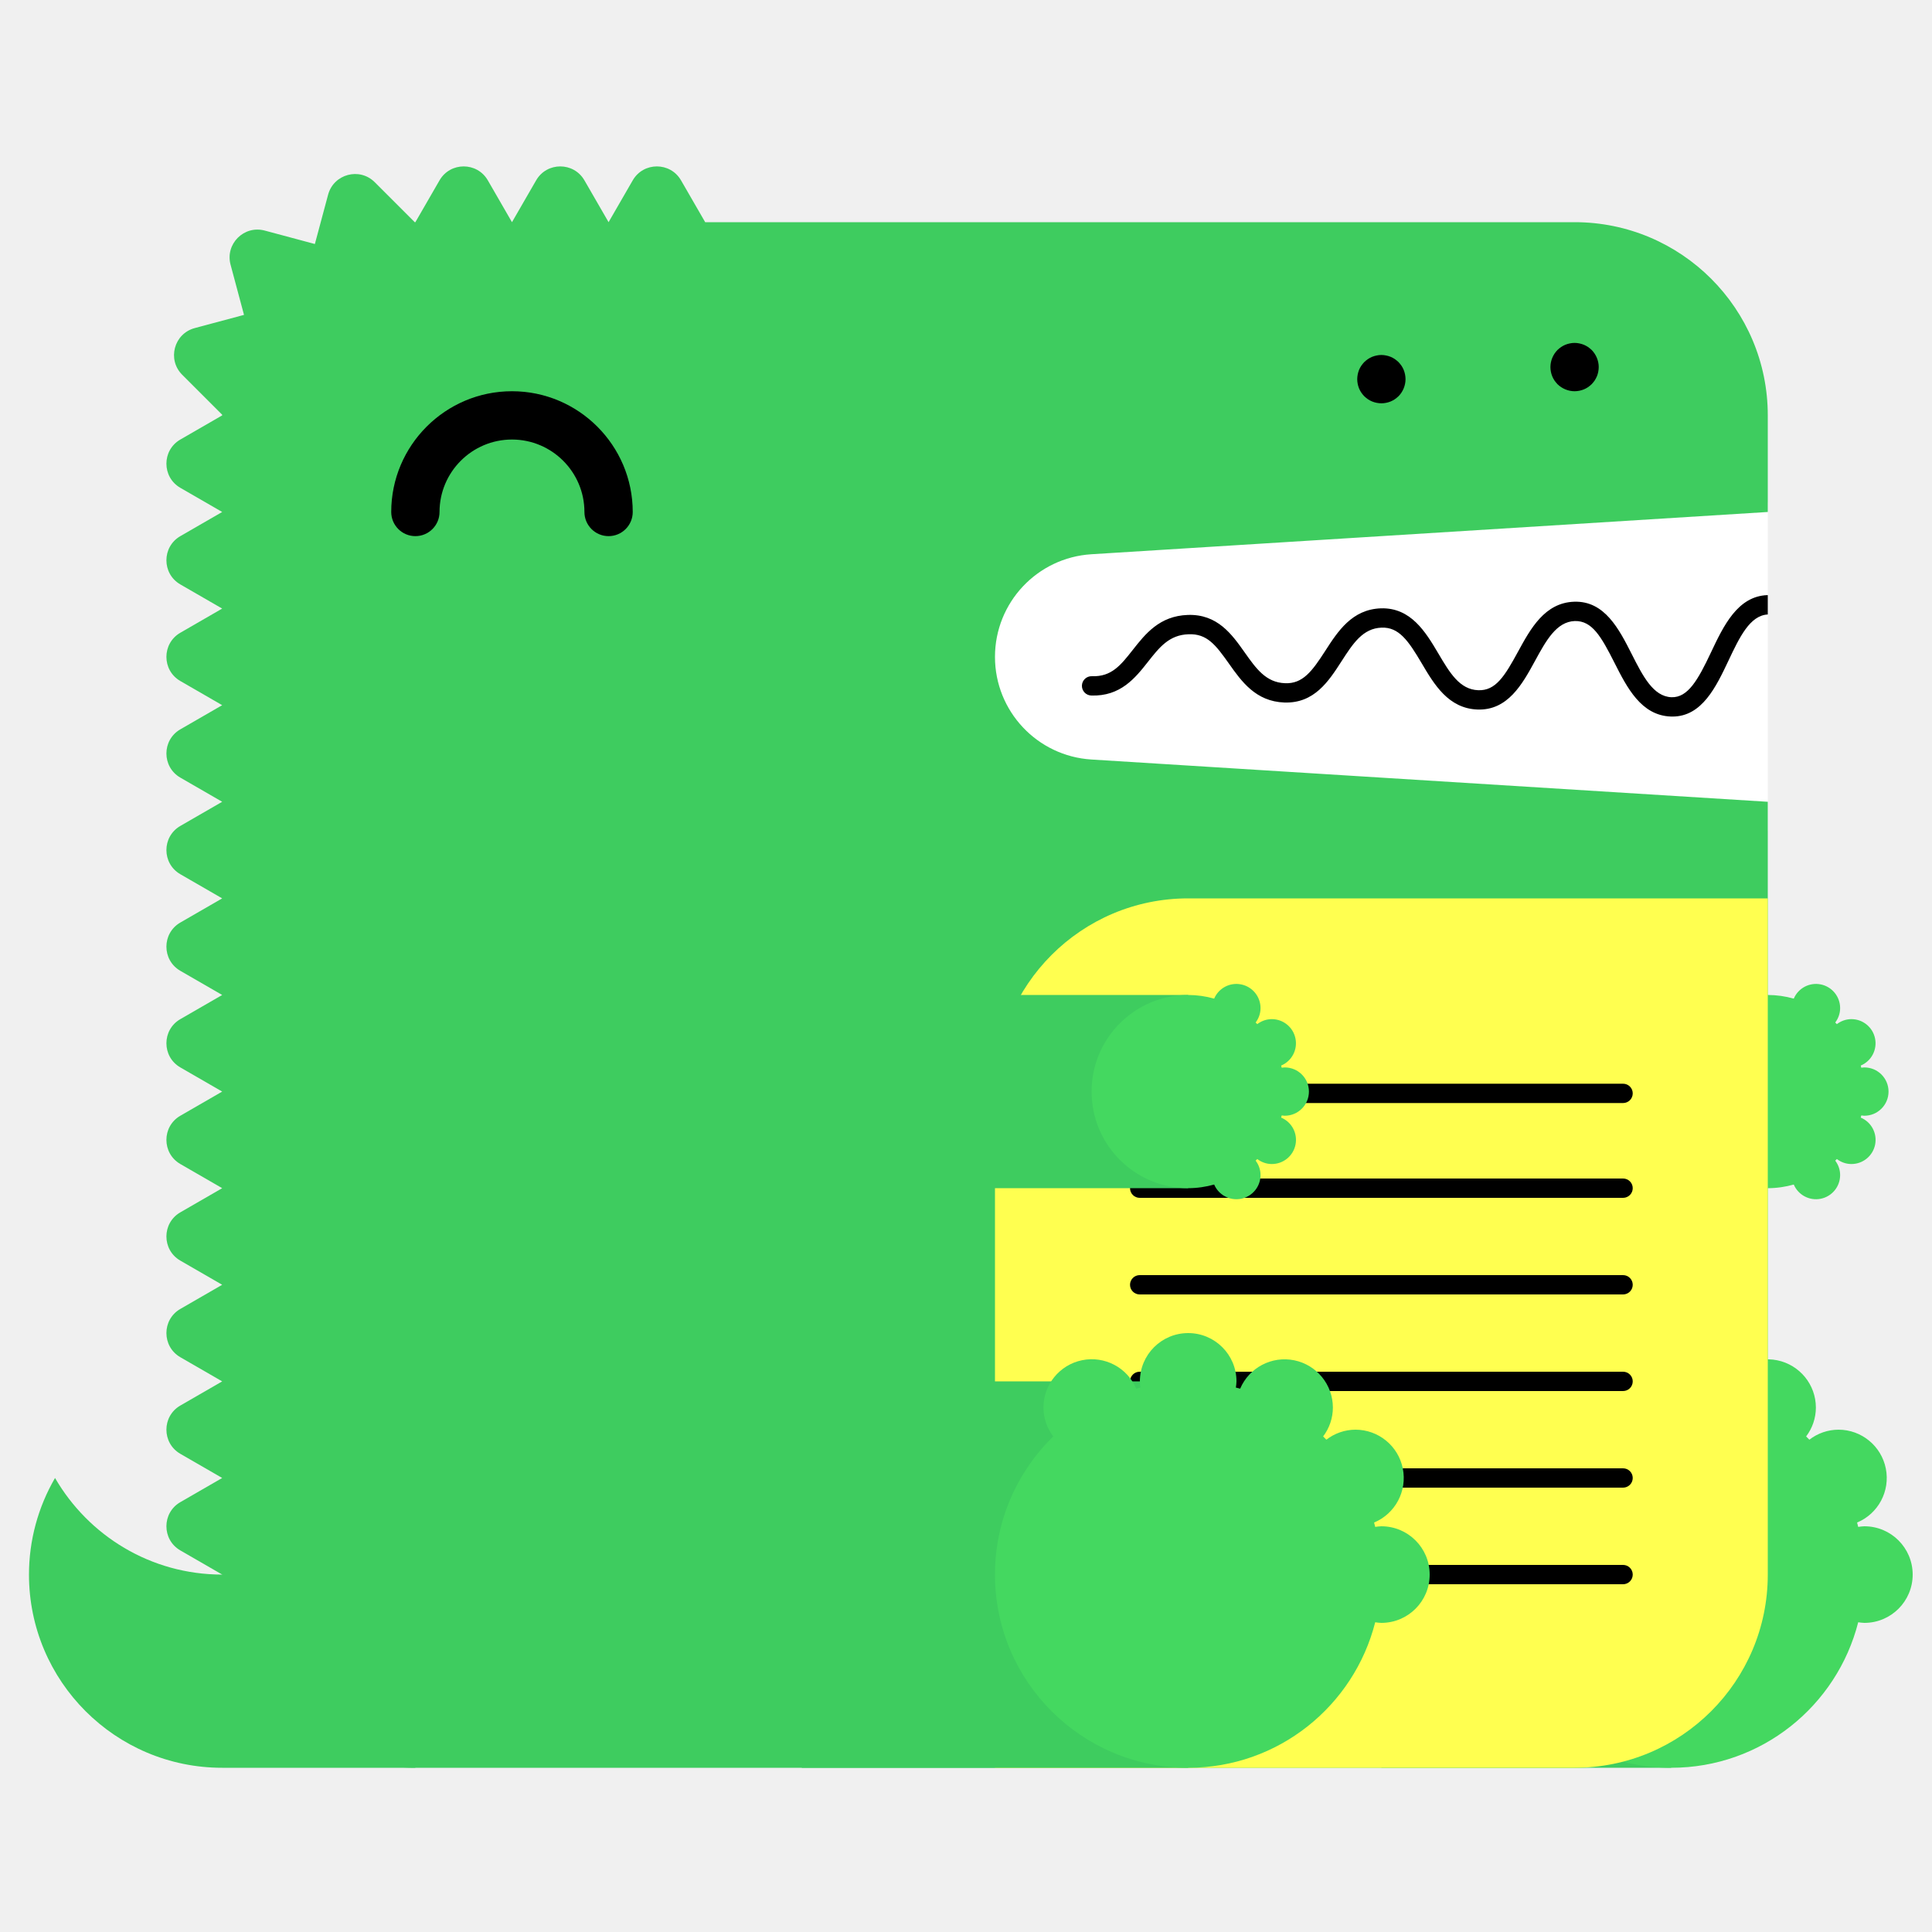
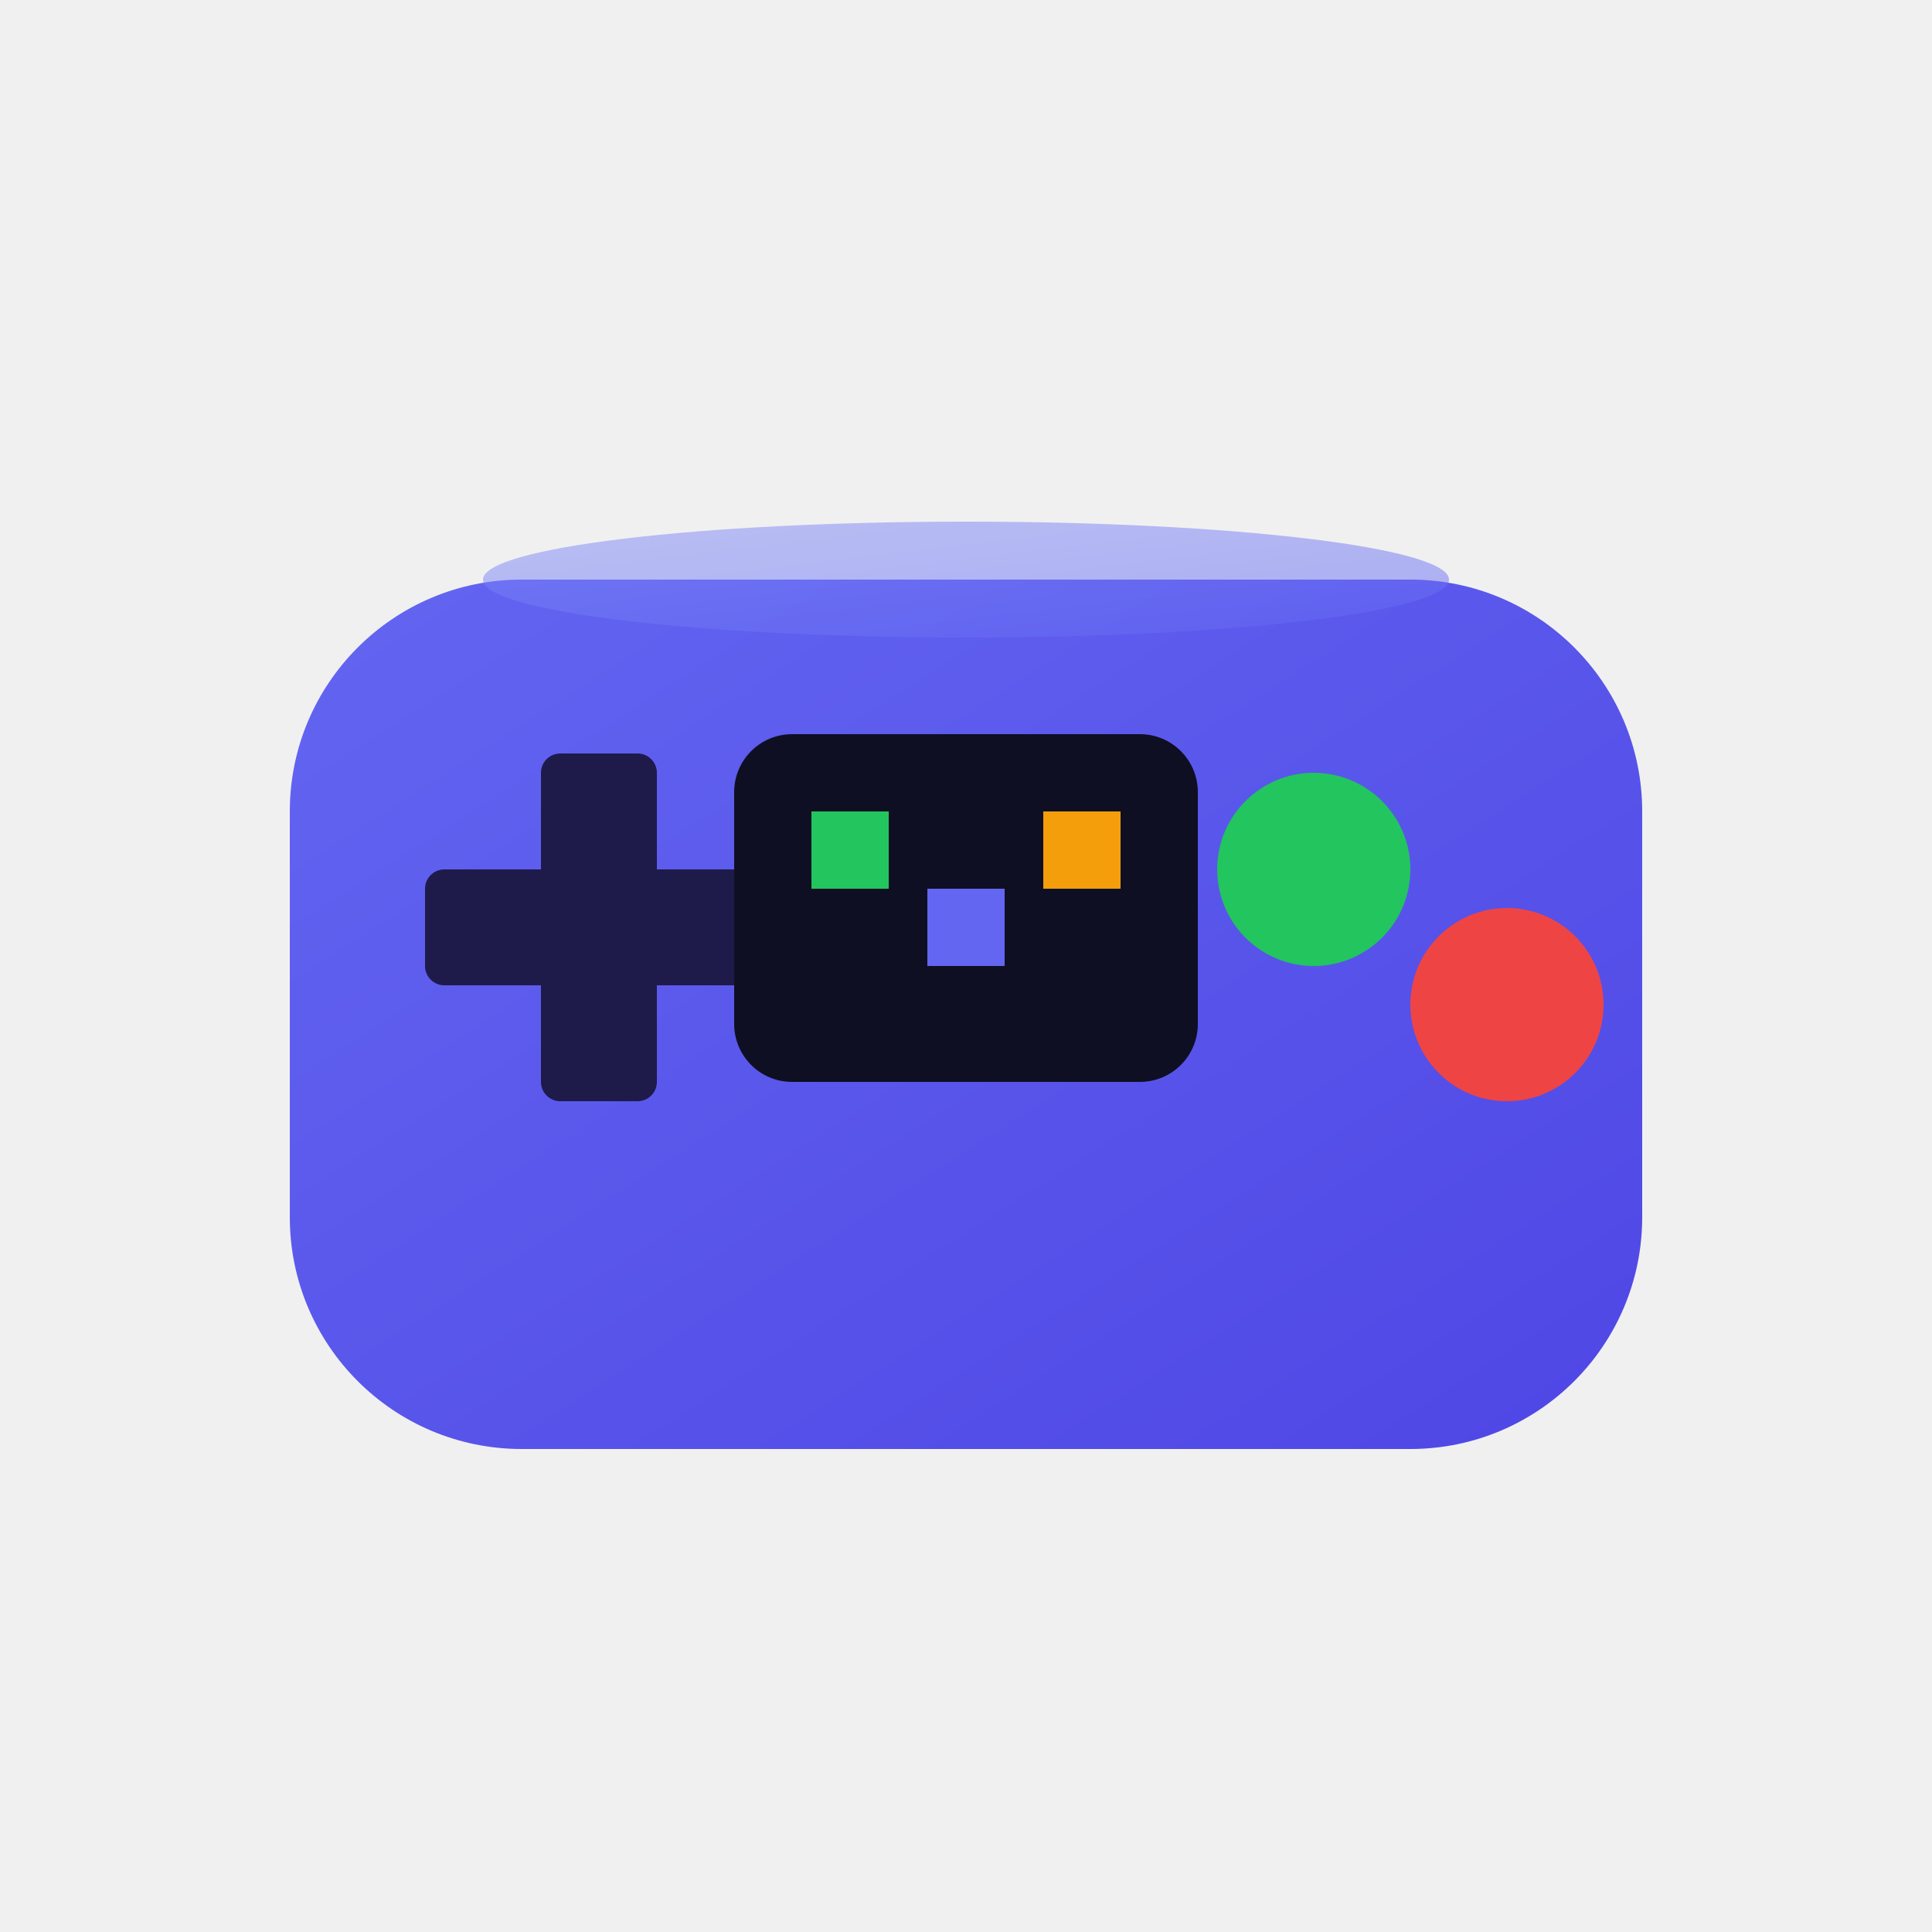
- <svg xmlns="http://www.w3.org/2000/svg" width="200" height="200" viewBox="0 0 200 200">
-   <g fill="none" fill-rule="evenodd">
-     <path fill="#FFF" d="M99 52h84v34H99z" />
-     <path d="M23 163c-7.398 0-13.843-4.027-17.303-10A19.886 19.886 0 0 0 3 163c0 11.046 8.954 20 20 20h20v-20H23z" fill="#3ECC5F" />
-     <path d="M112.98 57.376L183 53V43c0-11.046-8.954-20-20-20H73l-2.5-4.33c-1.112-1.925-3.889-1.925-5 0L63 23l-2.5-4.33c-1.111-1.925-3.889-1.925-5 0L53 23l-2.5-4.33c-1.111-1.925-3.889-1.925-5 0L43 23c-.022 0-.042.003-.065.003l-4.142-4.141c-1.57-1.571-4.252-.853-4.828 1.294l-1.369 5.104-5.192-1.392c-2.148-.575-4.111 1.389-3.535 3.536l1.39 5.193-5.102 1.367c-2.148.576-2.867 3.259-1.296 4.83l4.142 4.142c0 .021-.003.042-.003.064l-4.33 2.5c-1.925 1.111-1.925 3.889 0 5L23 53l-4.33 2.5c-1.925 1.111-1.925 3.889 0 5L23 63l-4.33 2.5c-1.925 1.111-1.925 3.889 0 5L23 73l-4.33 2.5c-1.925 1.111-1.925 3.889 0 5L23 83l-4.33 2.5c-1.925 1.111-1.925 3.889 0 5L23 93l-4.33 2.5c-1.925 1.111-1.925 3.889 0 5L23 103l-4.33 2.5c-1.925 1.111-1.925 3.889 0 5L23 113l-4.33 2.5c-1.925 1.111-1.925 3.889 0 5L23 123l-4.33 2.5c-1.925 1.111-1.925 3.889 0 5L23 133l-4.33 2.5c-1.925 1.111-1.925 3.889 0 5L23 143l-4.33 2.5c-1.925 1.111-1.925 3.889 0 5L23 153l-4.33 2.5c-1.925 1.111-1.925 3.889 0 5L23 163c0 11.046 8.954 20 20 20h120c11.046 0 20-8.954 20-20V83l-70.02-4.376A10.645 10.645 0 0 1 103 68c0-5.621 4.37-10.273 9.98-10.624" fill="#3ECC5F" />
-     <path fill="#3ECC5F" d="M143 183h30v-40h-30z" />
-     <path d="M193 158c-.219 0-.428.037-.639.064-.038-.15-.074-.301-.116-.451A5 5 0 0 0 190.32 148a4.96 4.96 0 0 0-3.016 1.036 26.531 26.531 0 0 0-.335-.336 4.955 4.955 0 0 0 1.011-2.987 5 5 0 0 0-9.599-1.959c-.148-.042-.297-.077-.445-.115.027-.211.064-.42.064-.639a5 5 0 0 0-5-5 5 5 0 0 0-5 5c0 .219.037.428.064.639-.148.038-.297.073-.445.115a4.998 4.998 0 0 0-9.599 1.959c0 1.125.384 2.151 1.011 2.987-3.717 3.632-6.031 8.693-6.031 14.3 0 11.046 8.954 20 20 20 9.339 0 17.16-6.41 19.361-15.064.211.027.42.064.639.064a5 5 0 0 0 5-5 5 5 0 0 0-5-5" fill="#44D860" />
-     <path fill="#3ECC5F" d="M153 123h30v-20h-30z" />
-     <path d="M193 115.5a2.5 2.5 0 1 0 0-5c-.109 0-.214.019-.319.032-.02-.075-.037-.15-.058-.225a2.501 2.501 0 0 0-.963-4.807c-.569 0-1.088.197-1.508.518a6.653 6.653 0 0 0-.168-.168c.314-.417.506-.931.506-1.494a2.5 2.5 0 0 0-4.8-.979A9.987 9.987 0 0 0 183 103c-5.522 0-10 4.478-10 10s4.478 10 10 10c.934 0 1.833-.138 2.69-.377a2.5 2.5 0 0 0 4.8-.979c0-.563-.192-1.077-.506-1.494.057-.055.113-.111.168-.168.42.321.939.518 1.508.518a2.5 2.5 0 0 0 .963-4.807c.021-.074.038-.15.058-.225.105.013.21.032.319.032" fill="#44D860" />
-     <path d="M63 55.5a2.5 2.5 0 0 1-2.5-2.5c0-4.136-3.364-7.5-7.5-7.5s-7.5 3.364-7.5 7.5a2.5 2.5 0 1 1-5 0c0-6.893 5.607-12.5 12.5-12.5S65.5 46.107 65.5 53a2.5 2.5 0 0 1-2.5 2.5" fill="#000" />
-     <path d="M103 183h60c11.046 0 20-8.954 20-20V93h-60c-11.046 0-20 8.954-20 20v70z" fill="#FFFF50" />
-     <path d="M168.02 124h-50.04a1 1 0 1 1 0-2h50.04a1 1 0 1 1 0 2m0 20h-50.04a1 1 0 1 1 0-2h50.04a1 1 0 1 1 0 2m0 20h-50.04a1 1 0 1 1 0-2h50.04a1 1 0 1 1 0 2m0-49.814h-50.04a1 1 0 1 1 0-2h50.04a1 1 0 1 1 0 2m0 19.814h-50.04a1 1 0 1 1 0-2h50.04a1 1 0 1 1 0 2m0 20h-50.04a1 1 0 1 1 0-2h50.04a1 1 0 1 1 0 2M183 61.611c-.012 0-.022-.006-.034-.005-3.09.105-4.552 3.196-5.842 5.923-1.346 2.85-2.387 4.703-4.093 4.647-1.889-.068-2.969-2.202-4.113-4.46-1.314-2.594-2.814-5.536-5.963-5.426-3.046.104-4.513 2.794-5.807 5.167-1.377 2.528-2.314 4.065-4.121 3.994-1.927-.07-2.951-1.805-4.136-3.813-1.321-2.236-2.848-4.75-5.936-4.664-2.994.103-4.465 2.385-5.763 4.4-1.373 2.13-2.335 3.428-4.165 3.351-1.973-.07-2.992-1.51-4.171-3.177-1.324-1.873-2.816-3.993-5.895-3.89-2.928.1-4.399 1.97-5.696 3.618-1.232 1.564-2.194 2.802-4.229 2.724a1 1 0 0 0-.072 2c3.017.101 4.545-1.8 5.872-3.487 1.177-1.496 2.193-2.787 4.193-2.855 1.926-.082 2.829 1.115 4.195 3.045 1.297 1.834 2.769 3.914 5.731 4.021 3.103.104 4.596-2.215 5.918-4.267 1.182-1.834 2.202-3.417 4.15-3.484 1.793-.067 2.769 1.35 4.145 3.681 1.297 2.197 2.766 4.686 5.787 4.796 3.125.108 4.634-2.62 5.949-5.035 1.139-2.088 2.214-4.06 4.119-4.126 1.793-.042 2.728 1.595 4.111 4.33 1.292 2.553 2.757 5.445 5.825 5.556l.169.003c3.064 0 4.518-3.075 5.805-5.794 1.139-2.41 2.217-4.68 4.067-4.773v-2z" fill="#000" />
-     <path fill="#3ECC5F" d="M83 183h40v-40H83z" />
-     <path d="M143 158c-.219 0-.428.037-.639.064-.038-.15-.074-.301-.116-.451A5 5 0 0 0 140.32 148a4.96 4.96 0 0 0-3.016 1.036 26.531 26.531 0 0 0-.335-.336 4.955 4.955 0 0 0 1.011-2.987 5 5 0 0 0-9.599-1.959c-.148-.042-.297-.077-.445-.115.027-.211.064-.42.064-.639a5 5 0 0 0-5-5 5 5 0 0 0-5 5c0 .219.037.428.064.639-.148.038-.297.073-.445.115a4.998 4.998 0 0 0-9.599 1.959c0 1.125.384 2.151 1.011 2.987-3.717 3.632-6.031 8.693-6.031 14.3 0 11.046 8.954 20 20 20 9.339 0 17.16-6.41 19.361-15.064.211.027.42.064.639.064a5 5 0 0 0 5-5 5 5 0 0 0-5-5" fill="#44D860" />
-     <path fill="#3ECC5F" d="M83 123h40v-20H83z" />
-     <path d="M133 115.5a2.5 2.5 0 1 0 0-5c-.109 0-.214.019-.319.032-.02-.075-.037-.15-.058-.225a2.501 2.501 0 0 0-.963-4.807c-.569 0-1.088.197-1.508.518a6.653 6.653 0 0 0-.168-.168c.314-.417.506-.931.506-1.494a2.5 2.5 0 0 0-4.8-.979A9.987 9.987 0 0 0 123 103c-5.522 0-10 4.478-10 10s4.478 10 10 10c.934 0 1.833-.138 2.69-.377a2.5 2.5 0 0 0 4.8-.979c0-.563-.192-1.077-.506-1.494.057-.055.113-.111.168-.168.42.321.939.518 1.508.518a2.5 2.5 0 0 0 .963-4.807c.021-.074.038-.15.058-.225.105.013.21.032.319.032" fill="#44D860" />
-     <path d="M143 41.75c-.16 0-.33-.02-.49-.05a2.52 2.52 0 0 1-.47-.14c-.15-.06-.29-.14-.431-.23-.13-.09-.259-.2-.38-.31-.109-.12-.219-.24-.309-.38s-.17-.28-.231-.43a2.619 2.619 0 0 1-.189-.96c0-.16.02-.33.05-.49.03-.16.08-.31.139-.47.061-.15.141-.29.231-.43.09-.13.2-.26.309-.38.121-.11.25-.22.38-.31.141-.09.281-.17.431-.23.149-.06.31-.11.47-.14.32-.07.65-.07.98 0 .159.03.32.08.47.14.149.06.29.14.43.23.13.09.259.2.38.31.11.12.22.25.31.38.09.14.17.28.23.43.06.16.11.31.14.47.029.16.05.33.05.49 0 .66-.271 1.31-.73 1.77-.121.11-.25.22-.38.31-.14.09-.281.17-.43.23a2.565 2.565 0 0 1-.96.19m20-1.25c-.66 0-1.3-.27-1.771-.73a3.802 3.802 0 0 1-.309-.38c-.09-.14-.17-.28-.231-.43a2.619 2.619 0 0 1-.189-.96c0-.66.27-1.3.729-1.77.121-.11.25-.22.38-.31.141-.09.281-.17.431-.23.149-.06.31-.11.47-.14.32-.07.66-.07.98 0 .159.03.32.08.47.14.149.06.29.14.43.23.13.09.259.2.38.31.459.47.73 1.11.73 1.77 0 .16-.021.33-.05.49-.03.16-.08.32-.14.47-.07.15-.14.29-.23.43-.09.13-.2.26-.31.38-.121.11-.25.22-.38.31-.14.09-.281.17-.43.23a2.565 2.565 0 0 1-.96.19" fill="#000" />
-   </g>
+ <svg xmlns="http://www.w3.org/2000/svg" viewBox="0 0 100 100" width="100" height="100">
+   <defs>
+     <linearGradient id="grad" x1="0%" y1="0%" x2="100%" y2="100%">
+       <stop offset="0%" style="stop-color:#6366f1" />
+       <stop offset="100%" style="stop-color:#4f46e5" />
+     </linearGradient>
+     <linearGradient id="glow" x1="0%" y1="0%" x2="100%" y2="100%">
+       <stop offset="0%" style="stop-color:#818cf8" />
+       <stop offset="100%" style="stop-color:#6366f1" />
+     </linearGradient>
+   </defs>
+   <rect x="15" y="30" width="70" height="45" rx="12" fill="url(#grad)" />
+   <rect x="22" y="45" width="18" height="6" rx="1" fill="#1e1b4b" />
+   <rect x="28" y="39" width="6" height="18" rx="1" fill="#1e1b4b" />
+   <circle cx="68" cy="45" r="5" fill="#22c55e" />
+   <circle cx="78" cy="52" r="5" fill="#ef4444" />
+   <rect x="38" y="38" width="24" height="18" rx="3" fill="#0f0f23" />
+   <rect x="42" y="42" width="4" height="4" fill="#22c55e" />
+   <rect x="48" y="46" width="4" height="4" fill="#6366f1" />
+   <rect x="54" y="42" width="4" height="4" fill="#f59e0b" />
+   <ellipse cx="50" cy="30" rx="25" ry="3" fill="url(#glow)" opacity="0.5" />
</svg>
